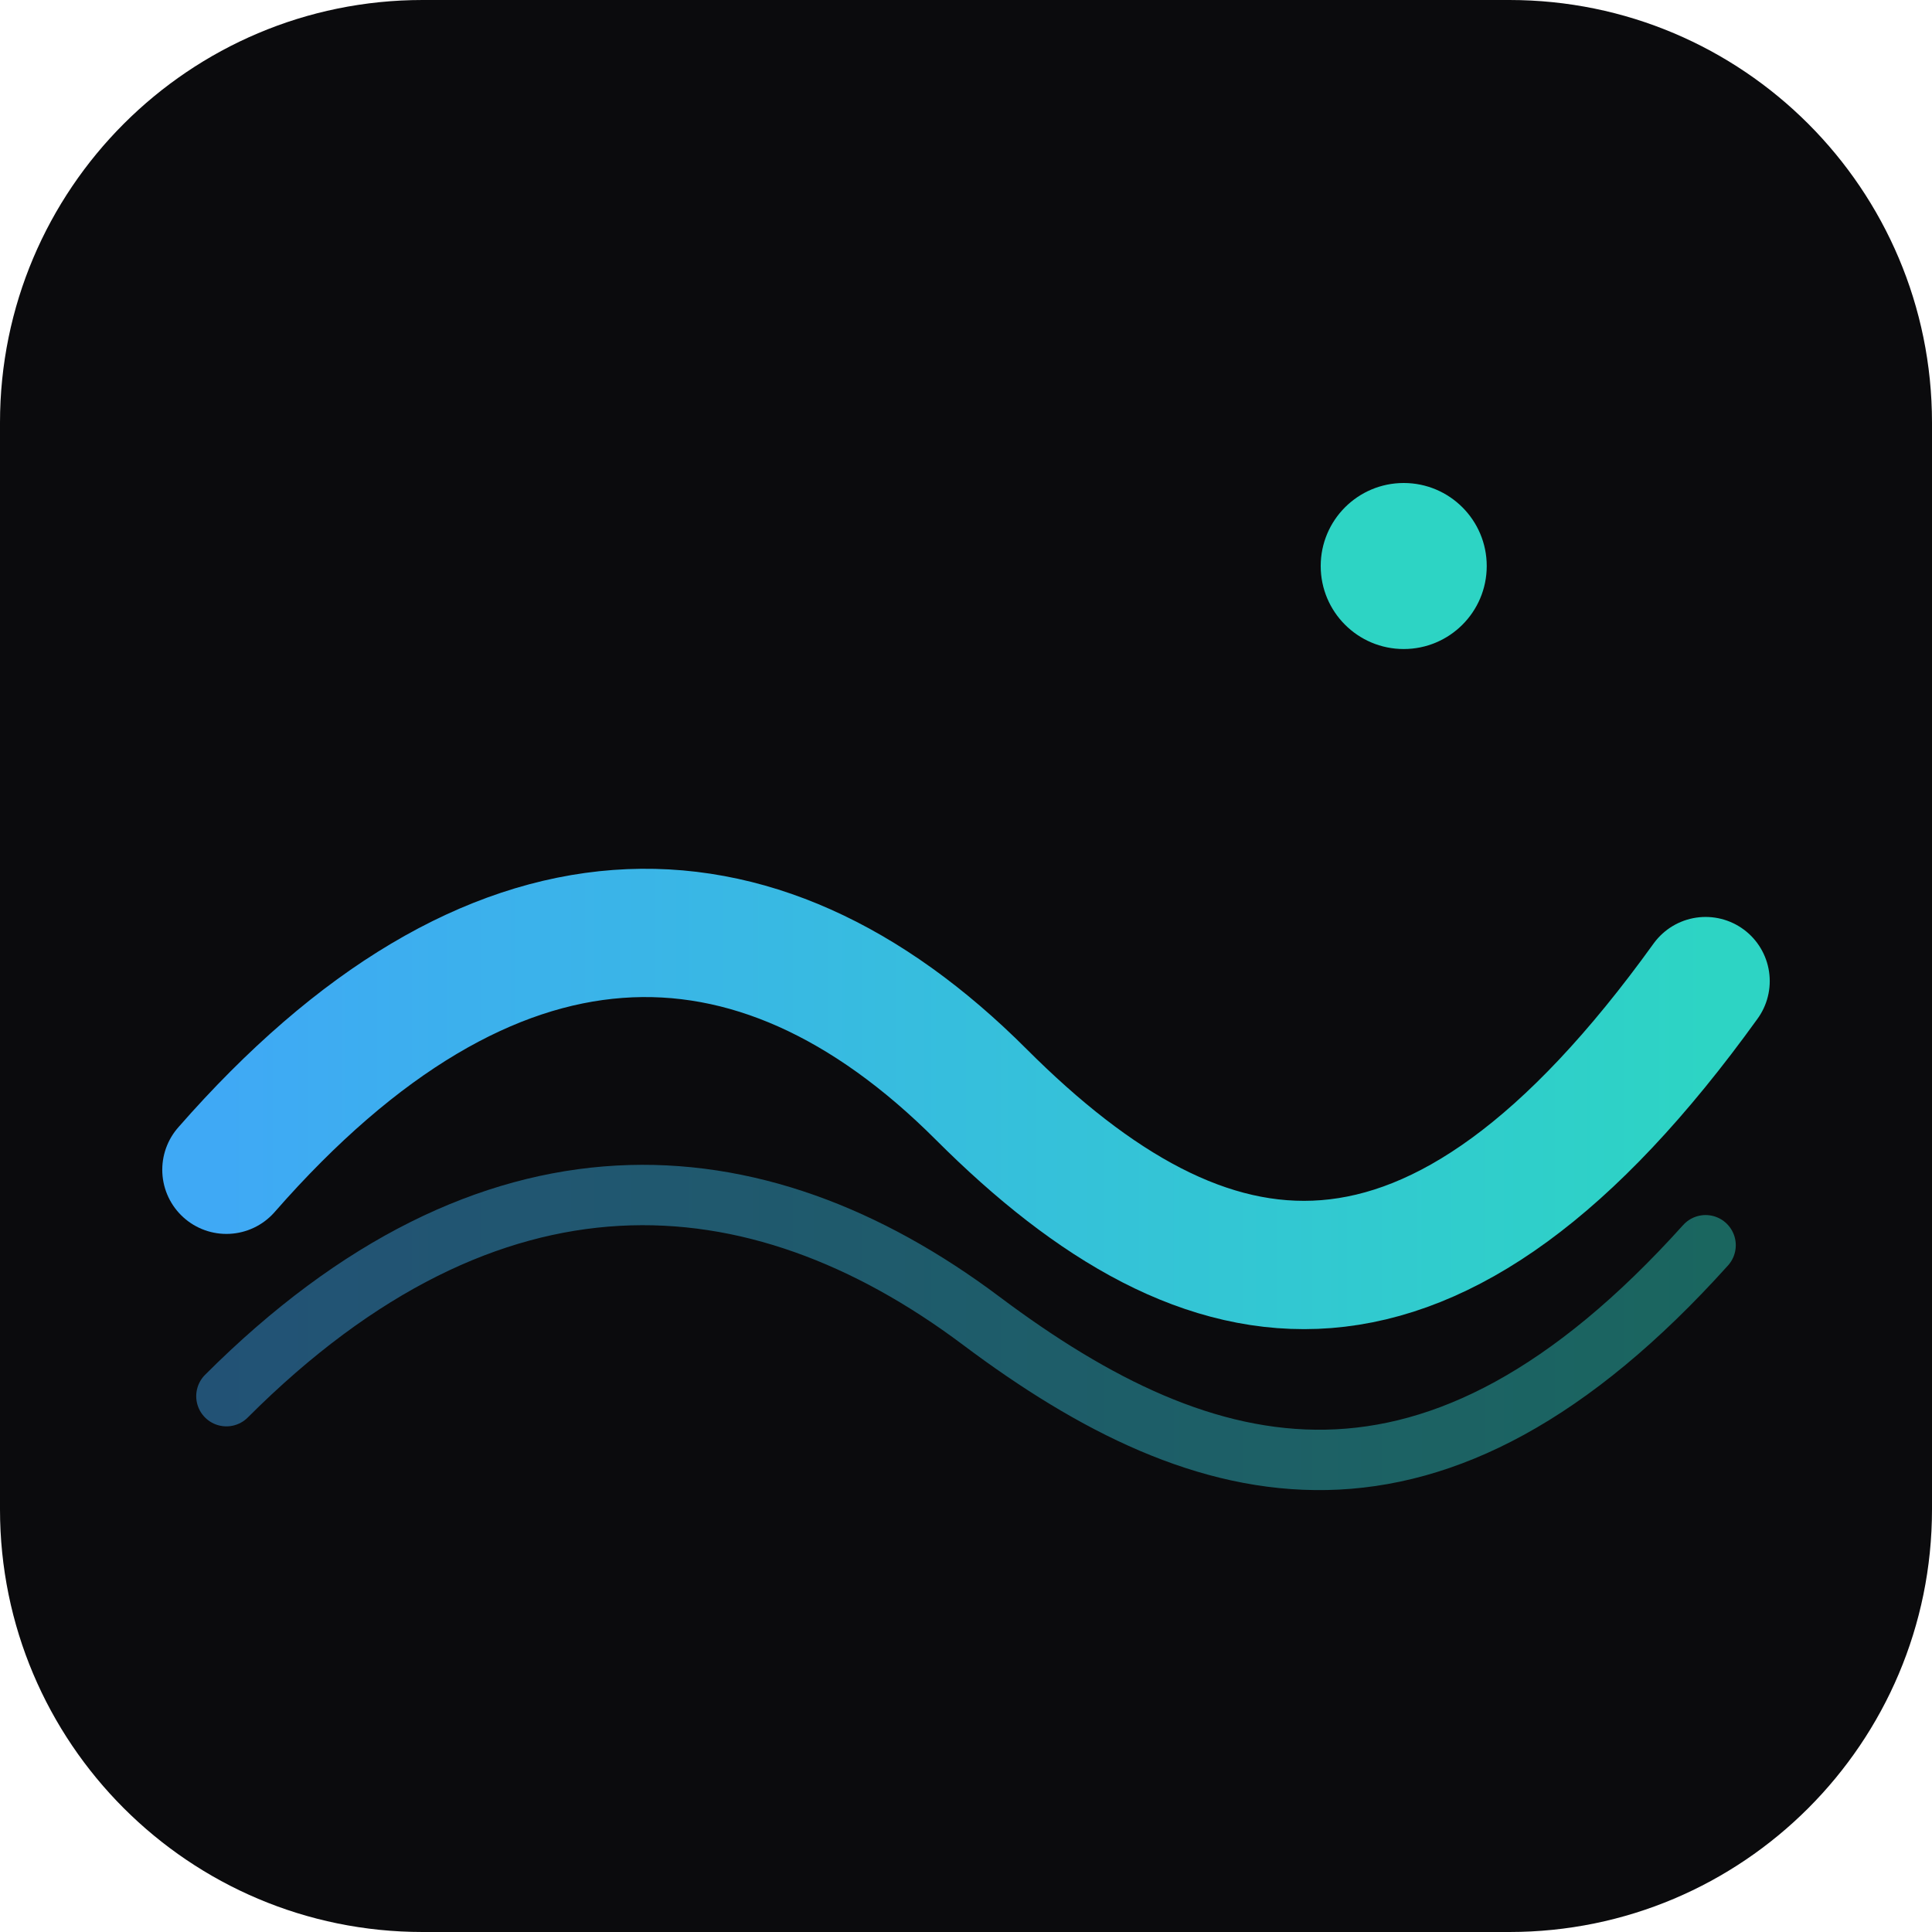
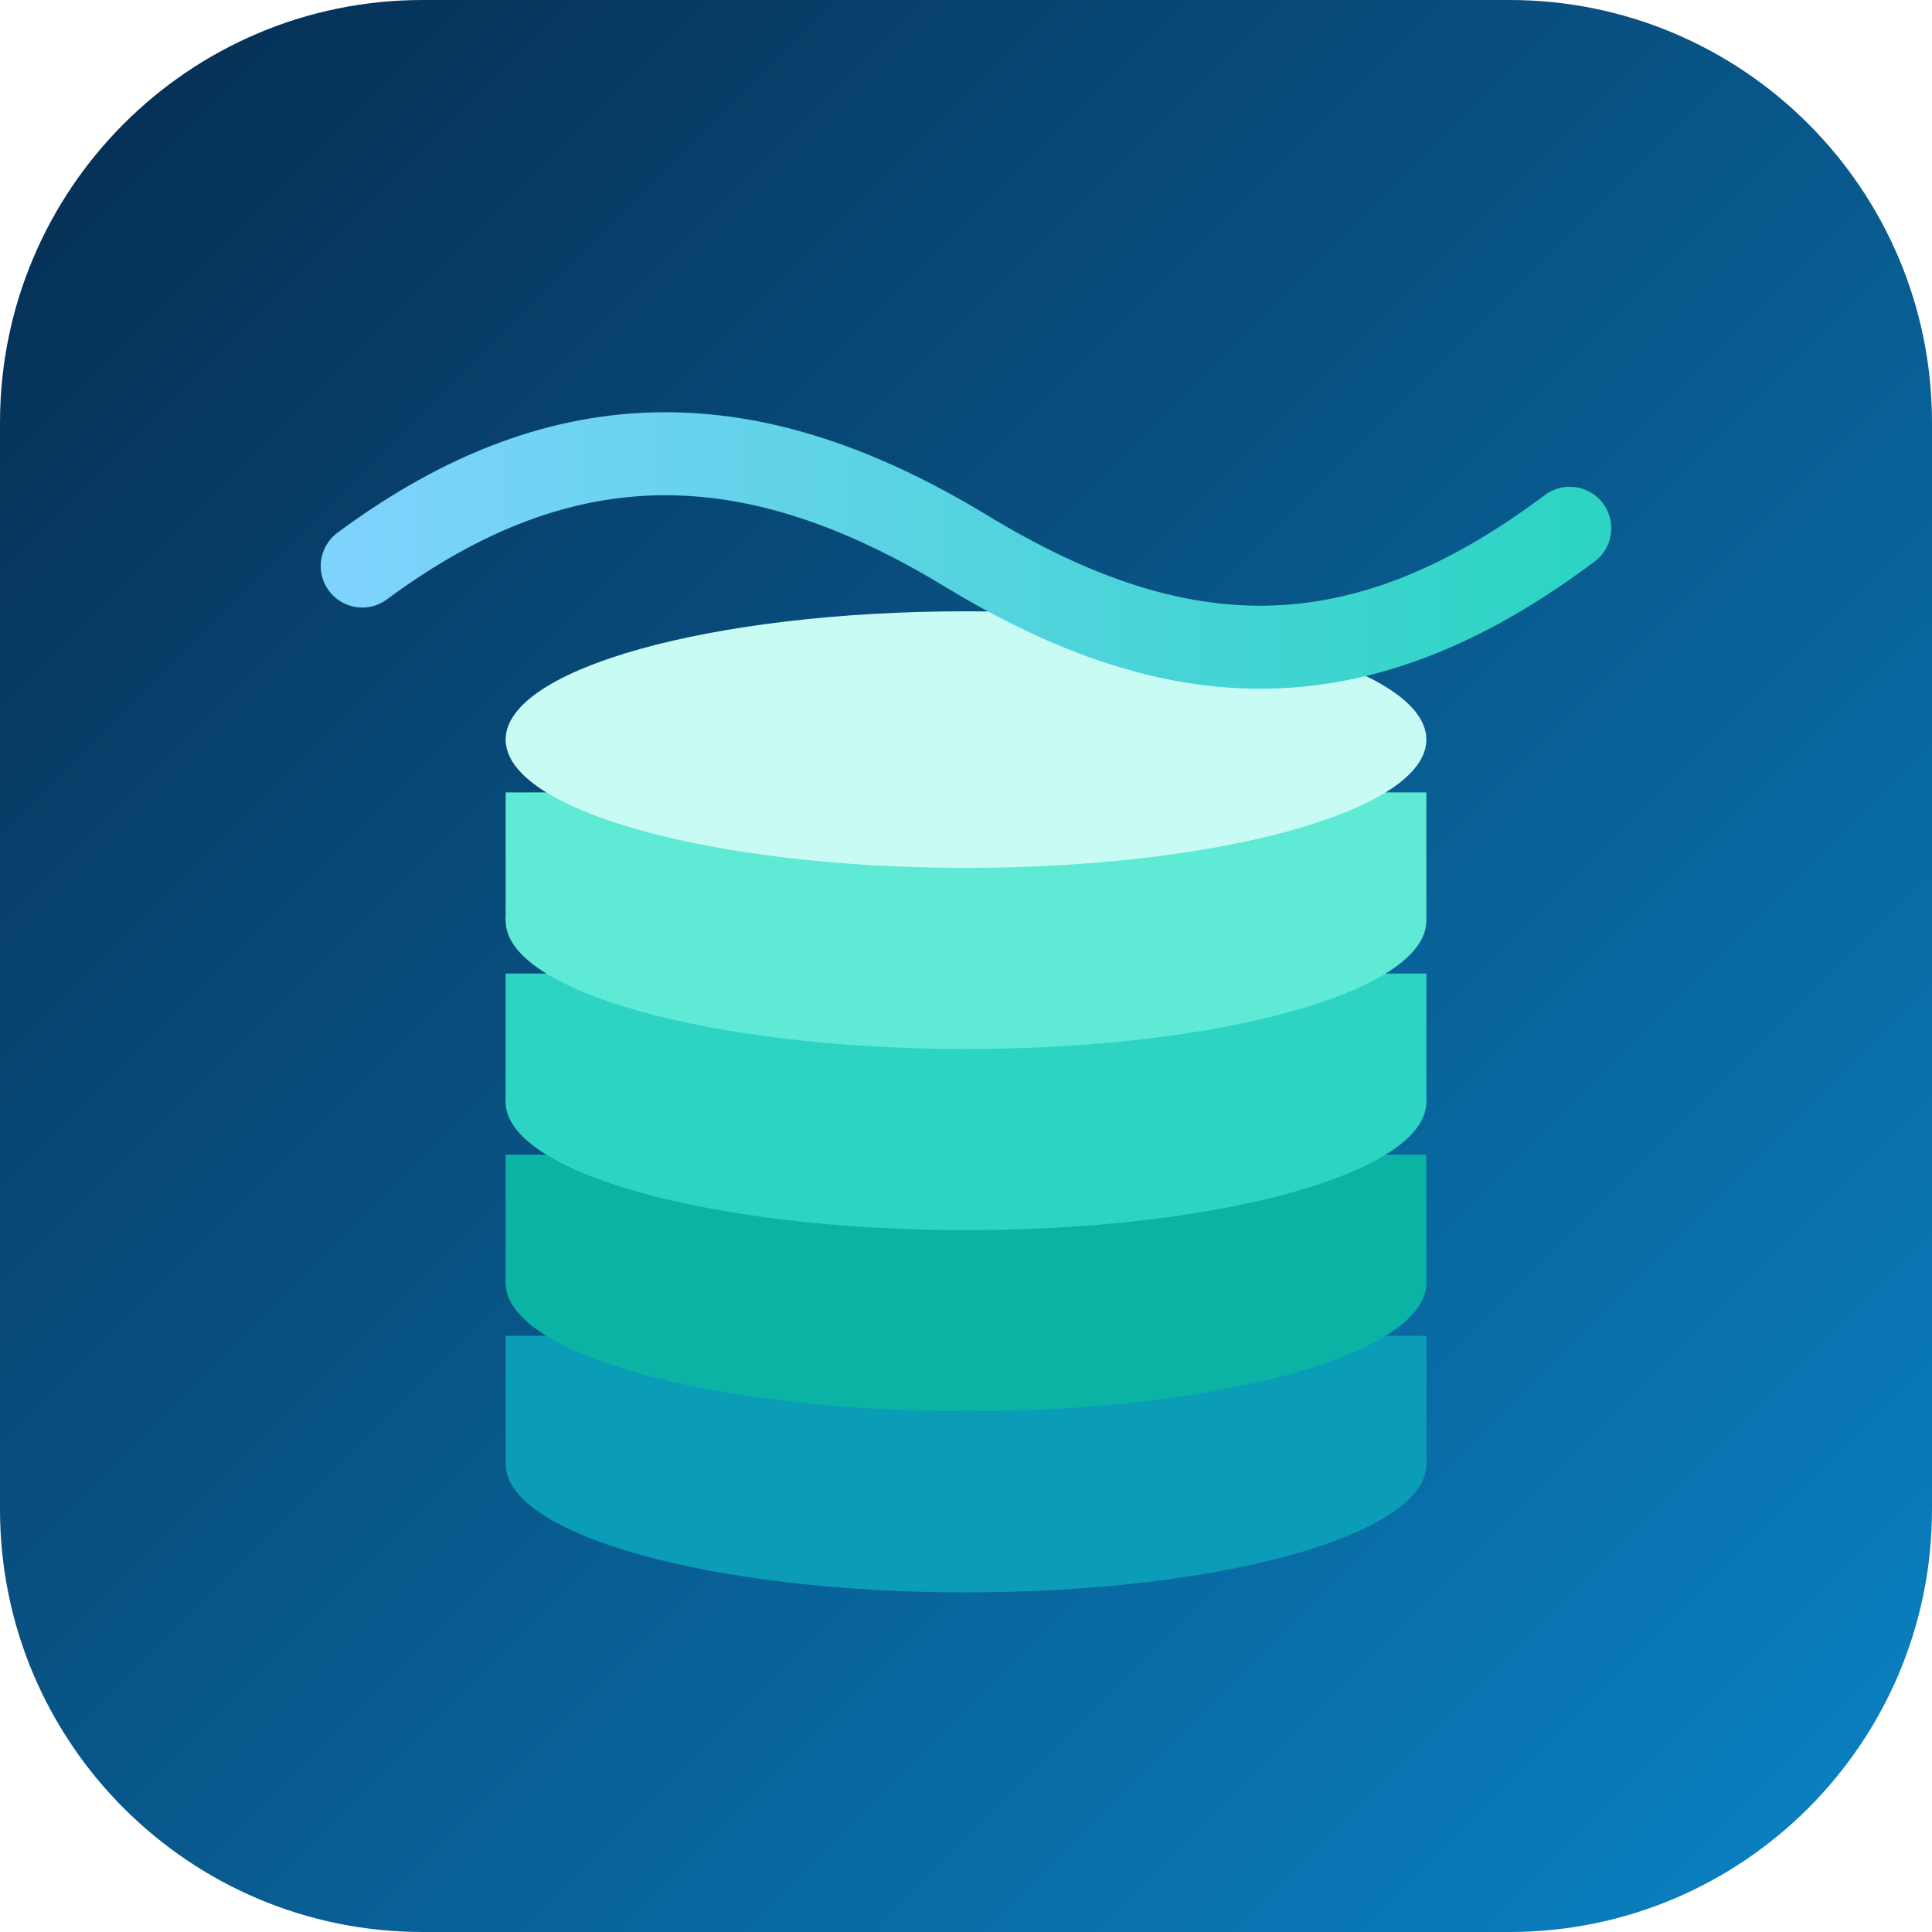
<svg xmlns="http://www.w3.org/2000/svg" viewBox="0 0 512 512">
  <defs>
-     <linearGradient id="o" x1="0" y1="0" x2="1" y2="0">
-       <stop offset="0" stop-color="#3FA9F5" />
+     <linearGradient id="w" x1="0" y1="0" x2="1" y2="1">
+       <stop offset="0" stop-color="#062B4F" />
+       <stop offset="1" stop-color="#0A84C6" />
+     </linearGradient>
+     <linearGradient id="x" x1="0" y1="0" x2="1" y2="0">
+       <stop offset="0" stop-color="#7DD3FC" />
      <stop offset="1" stop-color="#2DD4C4" />
    </linearGradient>
  </defs>
-   <rect width="512" height="512" rx="112" fill="#0B0B0D" />
-   <path d="M60 310 C130 230 200 230 260 290 S380 360 452 260" fill="none" stroke="url(#o)" stroke-width="34" stroke-linecap="round" />
-   <path d="M60 370 C130 300 200 305 260 350 S380 410 452 330" fill="none" stroke="url(#o)" stroke-width="16" stroke-linecap="round" opacity=".45" />
-   <circle cx="372" cy="150" r="22" fill="#2DD4C4" />
+   <rect width="512" height="512" rx="112" fill="url(#w)" />
+   <ellipse cx="256" cy="388" rx="122" ry="34" fill="#0B9DB8" />
+   <rect x="134" y="354" width="244" height="34" fill="#0B9DB8" />
+   <ellipse cx="256" cy="340" rx="122" ry="34" fill="#0BB3A4" />
+   <rect x="134" y="306" width="244" height="34" fill="#0BB3A4" />
+   <ellipse cx="256" cy="292" rx="122" ry="34" fill="#2DD4C4" />
+   <rect x="134" y="258" width="244" height="34" fill="#2DD4C4" />
+   <ellipse cx="256" cy="244" rx="122" ry="34" fill="#5EEAD4" />
+   <rect x="134" y="210" width="244" height="34" fill="#5EEAD4" />
+   <ellipse cx="256" cy="196" rx="122" ry="34" fill="#C8FBF3" />
+   <path d="M96 150 C150 110 200 112 256 146 S360 182 416 140" fill="none" stroke="url(#x)" stroke-width="22" stroke-linecap="round" />
</svg>
